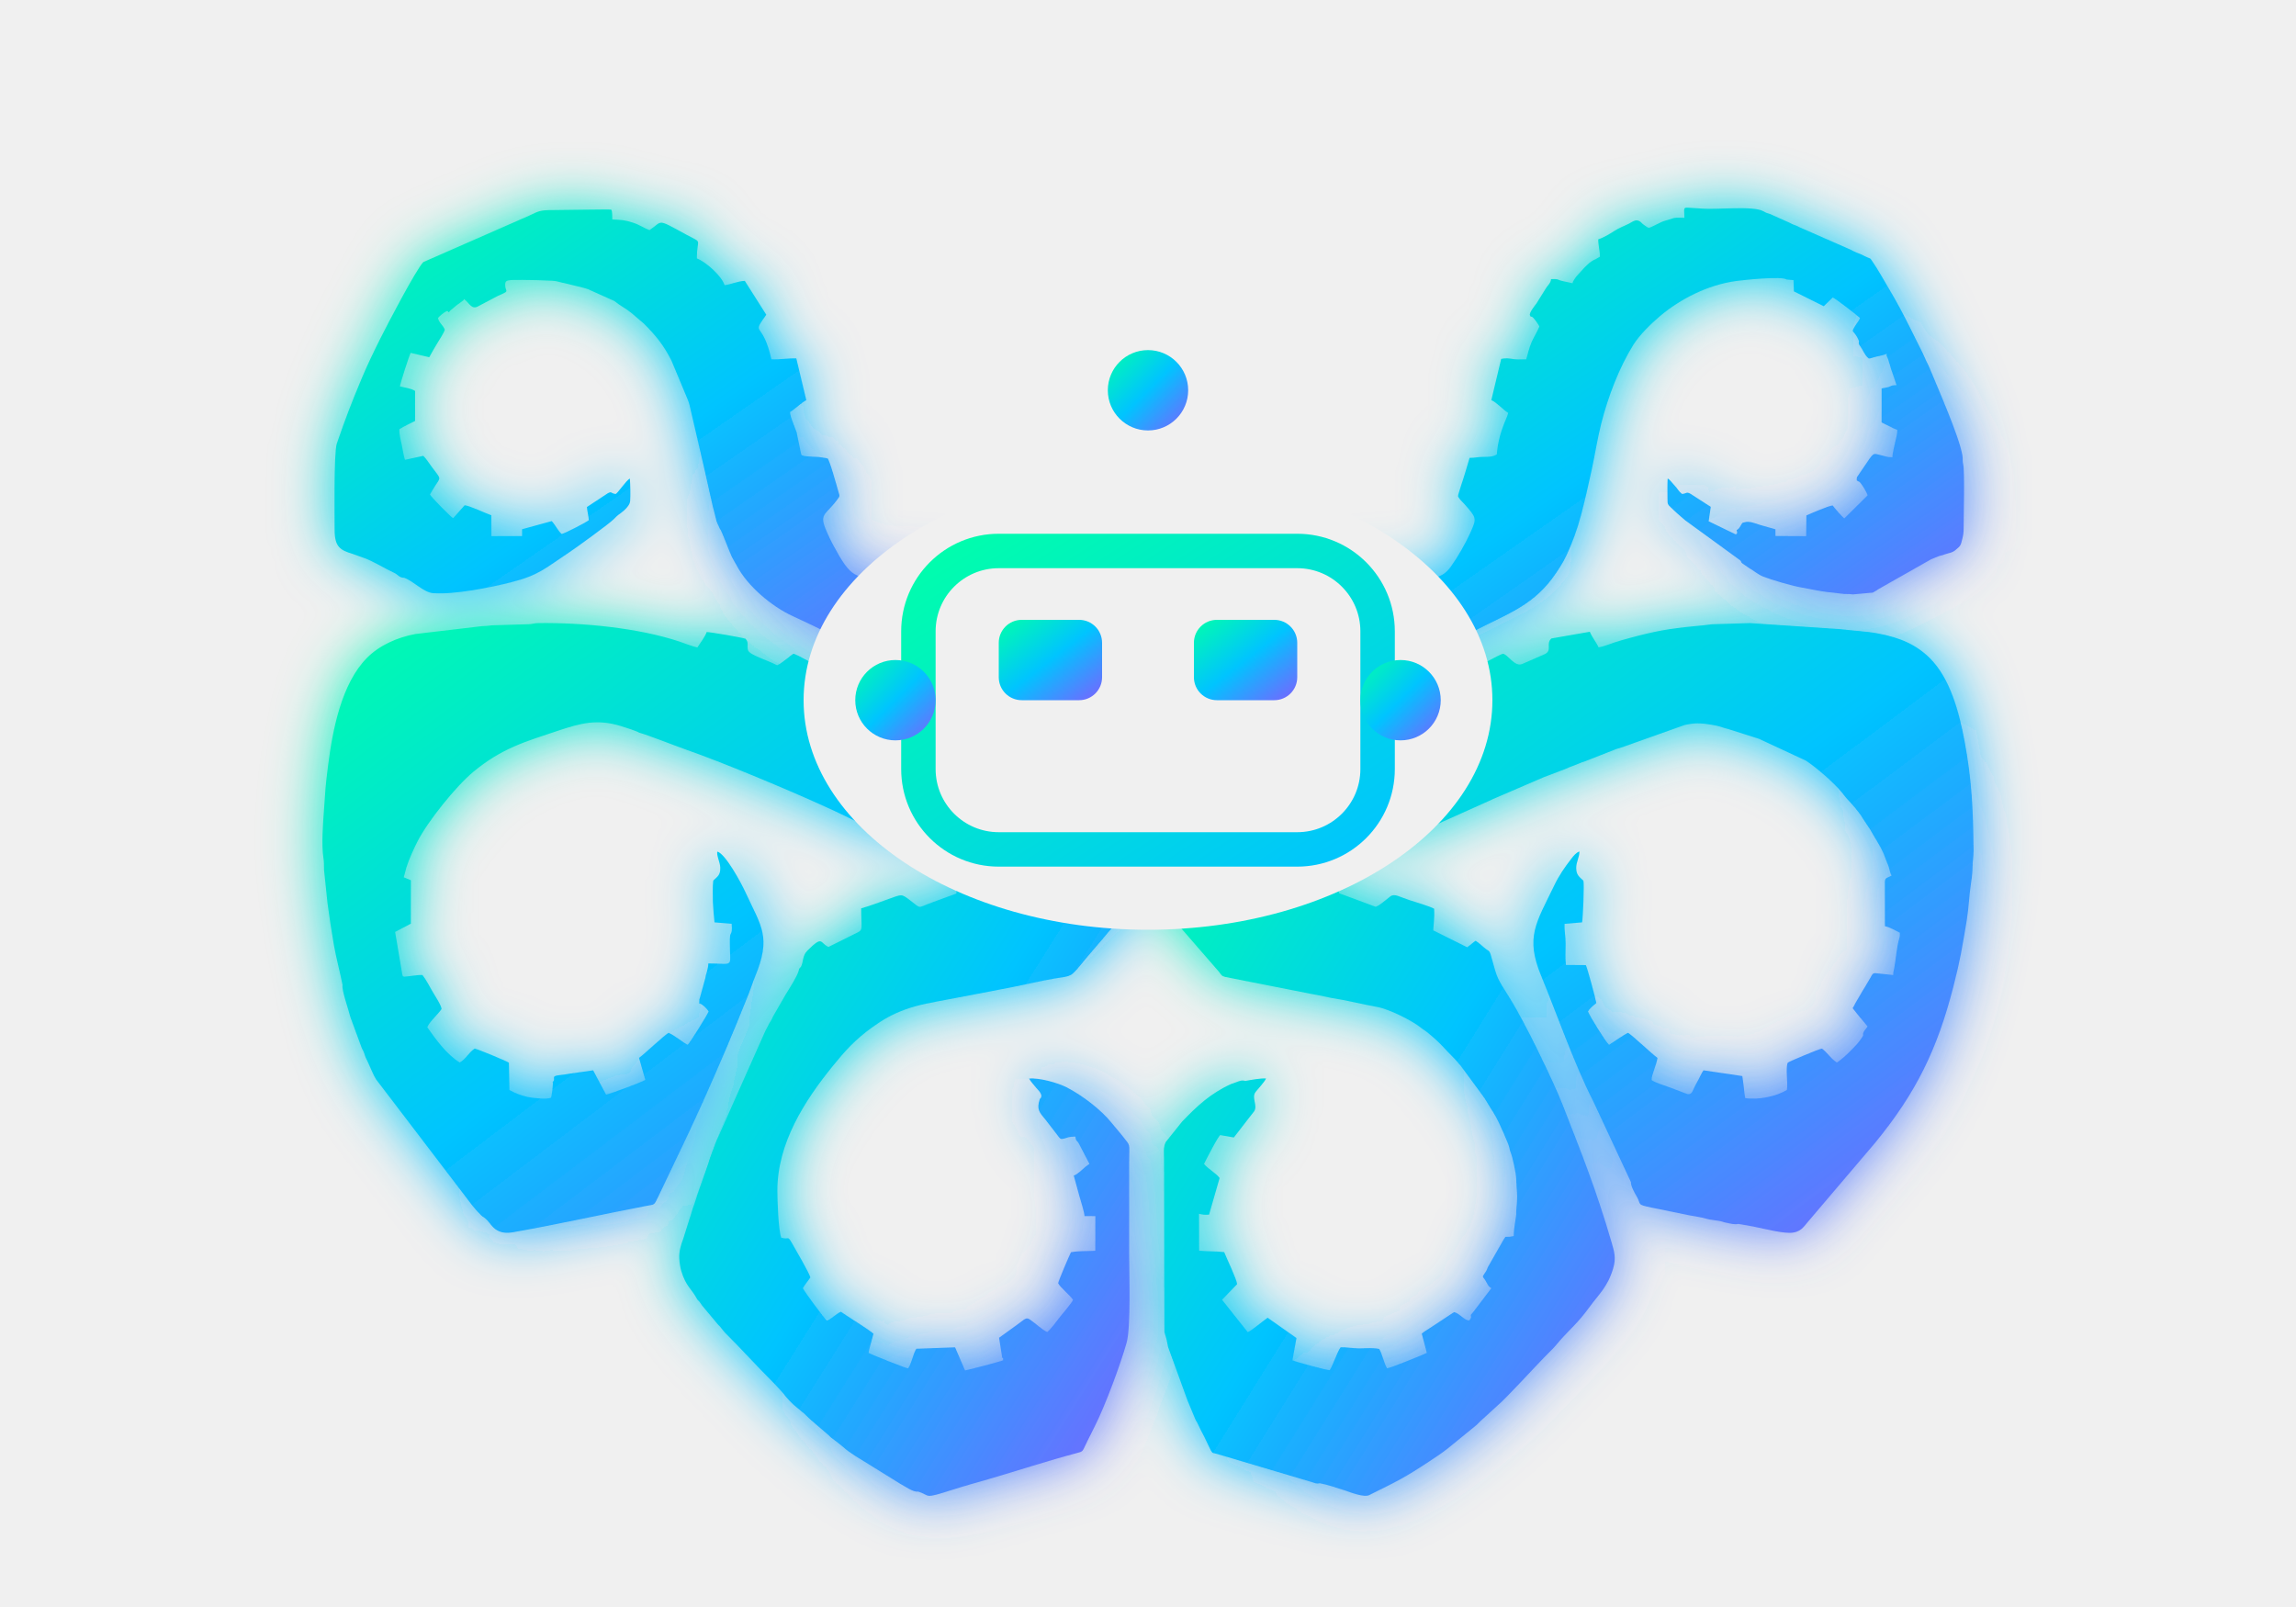
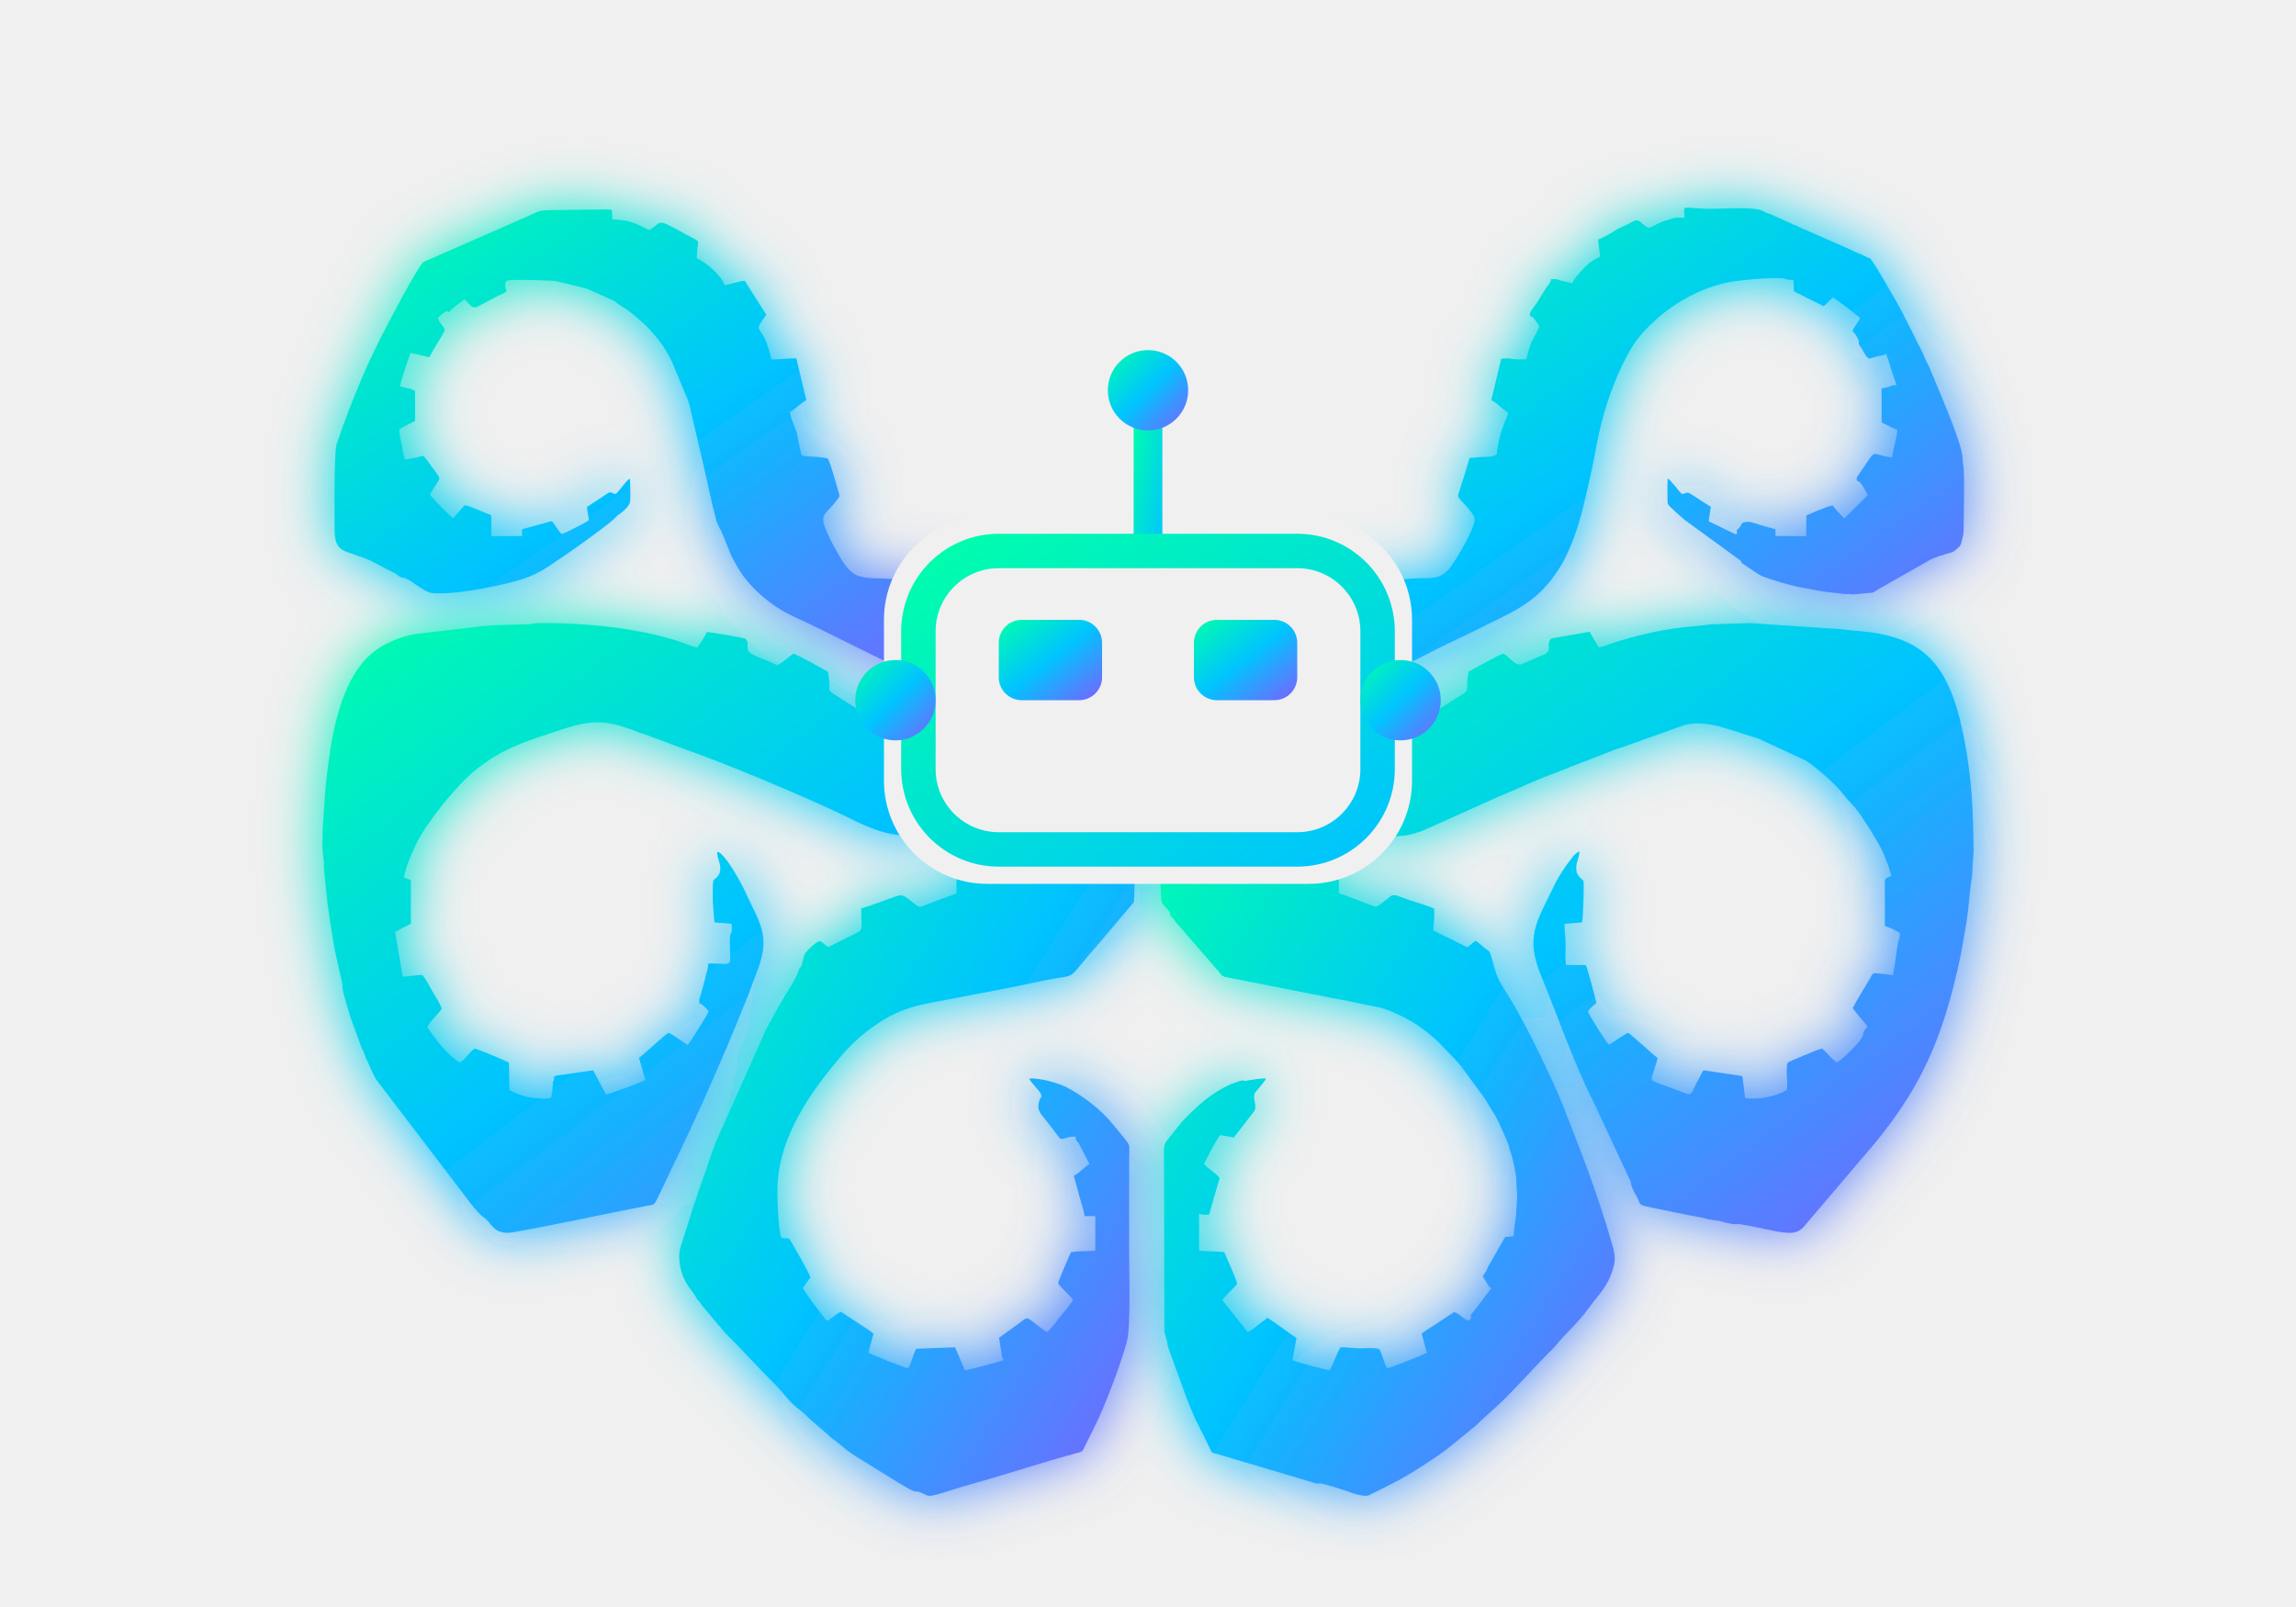
<svg xmlns="http://www.w3.org/2000/svg" id="logo" viewBox="0 0 200 140" width="200" height="140">
  <defs>
    <mask id="head-cutout" maskUnits="userSpaceOnUse">
      <rect width="200" height="140" fill="white" />
-       <ellipse cx="100" cy="61" rx="30" ry="20" fill="black" />
+       <rect x="77" y="45" width="46" height="32" rx="9" ry="9" fill="black" />
    </mask>
    <linearGradient id="tentacle-grad" x1="0%" y1="0%" x2="100%" y2="100%">
      <stop offset="0%" stop-color="#00ffab" />
      <stop offset="50%" stop-color="#00c4ff" />
      <stop offset="100%" stop-color="#7b61ff" />
    </linearGradient>
    <linearGradient id="head-grad" x1="0%" y1="0%" x2="100%" y2="100%">
      <stop offset="0%" stop-color="#00ffab" />
      <stop offset="100%" stop-color="#00c4ff" />
    </linearGradient>
    <filter id="glow" x="-20%" y="-20%" width="140%" height="140%">
      <feGaussianBlur stdDeviation="2.5" result="blur" />
      <feMerge>
        <feMergeNode in="blur" />
        <feMergeNode in="SourceGraphic" />
      </feMerge>
    </filter>
  </defs>
  <g mask="url(#head-cutout)" filter="url(#glow)">
    <g transform="translate(100, 70) scale(0.52) translate(-186, -190)">
      <path fill="url(#tentacle-grad)" d="M 208.629 188.621 C 208.945 188.984 208.824 188.82 209.242 189.02 C 209.543 189.16 209.355 189.062 209.617 189.203 L 222.973 195.145 C 224.766 195.723 226.84 195.547 228.652 195.41 C 229.887 195.316 230.707 194.988 231.891 194.609 L 243.57 189.367 C 243.598 189.352 243.633 189.328 243.656 189.316 L 252.359 185.57 C 252.383 185.562 252.422 185.551 252.438 185.543 L 256.113 184.145 C 256.137 184.137 256.383 184.012 256.488 183.969 L 257.438 183.602 C 257.453 183.594 257.492 183.582 257.512 183.578 L 258.586 183.145 C 258.609 183.137 258.648 183.117 258.672 183.105 L 259.059 182.988 C 259.262 182.926 259.082 182.992 259.305 182.895 L 264.289 180.938 C 264.32 180.926 264.355 180.906 264.387 180.895 L 265.66 180.504 C 265.684 180.492 265.723 180.477 265.746 180.465 L 275.887 176.852 C 276.289 176.75 276.527 176.73 276.945 176.66 C 278.254 176.438 280.02 176.699 281.262 176.969 C 281.969 177.121 282.434 177.355 283.203 177.527 L 288.316 179.152 C 288.336 179.156 288.371 179.172 288.391 179.18 L 296.223 182.828 C 297.898 183.914 300.984 186.586 302.191 188.102 L 302.992 189.105 C 303.914 190.09 305.051 191.332 305.727 192.48 L 306.996 194.402 C 307.734 195.746 308.609 196.973 309.23 198.414 L 309.73 199.719 C 309.871 200.109 309.789 199.871 309.934 200.211 C 310.23 200.91 310.219 201.445 310.559 202.082 C 309.613 202.582 309.402 202.383 309.438 203.457 L 309.445 210.551 C 310.258 210.738 311.219 211.273 311.945 211.66 C 311.945 212.238 311.973 212.195 311.832 212.66 C 311.445 213.938 311.277 216.062 310.992 217.66 C 310.895 218.191 310.836 218.086 310.836 218.738 L 307.82 218.418 C 307.363 218.445 307.277 218.715 307.055 219.121 L 306.23 220.52 C 306.078 220.805 305.949 220.977 305.758 221.293 L 304.477 223.484 C 304.262 223.902 304.277 223.926 304.035 224.289 L 305.266 225.836 C 305.293 225.867 305.371 225.949 305.398 225.98 L 306.531 227.344 C 306.262 227.855 305.668 228.23 305.789 228.871 C 305.664 229.168 305.043 230.008 304.84 230.227 C 303.973 231.176 302.758 232.438 301.68 233.199 C 301.469 233.348 301.699 233.219 301.395 233.391 C 300.305 232.684 299.832 231.75 298.898 231.055 C 298.43 231.117 293.387 233.203 293.156 233.434 C 292.762 234.449 293.238 236.711 293.023 237.992 C 291.328 239.039 288.281 239.711 286.039 239.352 C 285.965 239.051 285.84 237.859 285.801 237.473 C 285.73 236.789 285.648 236.387 285.559 235.664 L 279.051 234.699 C 278.668 235.246 278.332 236.066 277.977 236.684 C 277.168 238.078 277.215 238.703 276.555 238.691 C 276.012 238.684 276.66 238.73 276.34 238.672 C 276.324 238.668 275.996 238.551 275.941 238.527 L 273.523 237.602 C 272.723 237.328 270.875 236.742 270.359 236.328 C 270.328 235.523 271.258 233.559 271.348 232.621 C 270.336 231.891 267.199 228.875 266.418 228.422 C 265.859 228.617 263.906 230.035 263.227 230.426 C 262.691 229.973 260.008 225.637 259.703 224.848 C 259.965 224.363 260.652 223.797 261.102 223.438 C 261.004 222.762 259.574 217.414 259.34 217.074 L 256.012 217.051 C 255.871 216.055 255.961 214.52 255.961 213.465 C 255.965 212.176 255.734 211.504 255.785 210.164 L 258.715 209.914 C 258.84 209.453 259.129 203.328 258.922 202.914 C 258.273 202.281 257.758 202.027 257.734 200.836 C 257.719 199.777 258.285 199.023 258.27 198.043 C 257.723 198.203 257.238 198.824 256.918 199.242 C 255.758 200.746 254.863 202.027 254.004 203.82 C 251.02 210.02 249.172 212.363 251.855 218.871 C 254.438 225.148 257.5 233.902 260.57 239.863 L 266.902 253.441 C 266.836 253.988 267.484 255.199 267.781 255.688 C 268.746 257.285 267.711 257.133 270.355 257.703 C 270.809 257.805 271.332 257.914 271.73 257.98 L 276.684 258.996 C 277.59 259.184 278.617 259.289 279.465 259.551 C 280.309 259.812 281.398 259.809 282.258 260.074 C 282.277 260.078 282.316 260.098 282.34 260.102 L 282.488 260.152 C 282.523 260.164 282.695 260.199 282.73 260.207 C 283.516 260.371 284.234 260.586 284.879 260.434 C 286.801 260.734 288.664 261.129 290.488 261.535 C 291.223 261.695 292.711 261.945 293.488 261.934 C 295.363 261.902 295.848 260.879 296.535 260.102 L 307.824 246.828 C 314.66 238.488 318.23 231.191 320.922 220.664 C 322.117 215.992 322.344 214.355 323.141 209.656 C 323.469 207.699 323.613 204.941 323.809 203.801 C 323.914 203.184 324.125 201.574 324.121 200.84 C 324.117 199.621 324.312 198.941 324.297 197.781 C 324.219 190.922 324.004 186.027 322.789 179.539 C 321.84 174.492 320.332 169.008 316.992 165.668 C 314.809 163.484 312.121 162.203 308.117 161.48 C 306.258 161.141 304.164 161.07 302.129 160.801 L 286.82 159.773 L 280.473 159.973 C 279.586 160.105 278.48 160.203 277.645 160.281 C 273.141 160.711 270.871 161.145 266.594 162.297 C 265.746 162.523 264.832 162.789 264.012 163.059 C 263.074 163.367 262.355 163.703 261.48 163.844 C 261.133 163.039 260.395 162.172 260.012 161.23 L 253.582 162.348 C 252.566 163.246 253.793 164.316 252.477 164.973 L 248.703 166.617 C 247.441 167.191 246.32 165.047 245.461 164.906 C 245.008 164.969 240.27 167.551 239.668 167.969 C 239.621 168.512 239.52 168.855 239.484 169.324 C 239.449 169.766 239.527 170.422 239.449 170.82 C 239.32 171.504 238.445 171.859 237.898 172.176 C 236.883 172.766 235.285 173.98 234.219 174.398 C 233.359 173.785 231.41 172.02 230.746 171.672 C 229.418 172.258 226.867 174.273 225.328 174.973 C 225.219 176.25 225.328 177.301 225.137 178.484 C 224.586 181.82 219.863 178.246 218.613 177.441 L 205.867 169.082 C 204.824 168.414 204.922 168.145 203.598 168.812 L 188.855 174.176 L 188.875 180.152 C 189.512 180.691 204.617 186.645 206.566 187.52 C 206.969 187.699 207.305 187.836 207.629 187.984 L 208.629 188.621" />
      <path fill="url(#tentacle-grad)" d="M 51.074 220.406 C 50.898 221.234 52.051 224.43 52.395 225.812 L 54.223 230.781 C 54.348 231.141 54.371 231.105 54.535 231.441 C 54.871 232.121 54.676 232.121 55.266 233.211 L 56.035 234.938 C 56.312 235.57 56.387 235.691 56.695 236.223 L 72.789 257.324 C 72.934 257.516 74.352 259.219 74.734 259.324 C 75.652 259.988 75.797 260.621 76.621 261.273 C 77.469 261.941 78.516 262.031 79.656 261.828 C 87.121 260.52 94.406 258.859 101.777 257.453 C 103.457 257.133 103.199 257.41 103.957 255.879 L 108.844 245.645 C 109.645 243.891 110.453 242.191 111.258 240.398 C 114.211 233.805 116.359 228.797 119.105 221.91 C 119.465 221.02 119.824 219.871 120.164 219.055 C 122.961 212.289 121.23 210.668 118.527 204.777 C 117.84 203.281 115.238 198.457 113.875 198.062 C 113.652 198.535 114.32 199.895 114.348 200.699 C 114.391 202.023 113.867 202.234 113.172 202.914 C 113.039 203.926 113.113 205.461 113.109 206.527 C 113.109 206.758 113.34 209.777 113.383 209.914 L 116.254 210.152 C 116.363 211.281 116.215 211.578 116.199 211.625 L 116.098 211.848 C 115.91 212.078 115.957 213.336 115.957 213.602 C 115.965 217.59 116.75 216.797 112.348 216.797 C 112.348 217.559 111.93 218.777 111.918 218.824 L 111.887 218.992 C 111.812 219.379 111.938 218.914 111.82 219.336 L 110.922 222.594 C 110.844 222.875 110.84 222.711 110.832 223.066 C 110.812 223.945 110.828 223.387 110.961 223.523 C 111.438 223.703 112.141 224.391 112.398 224.848 C 112.098 225.547 109.301 230.055 108.879 230.43 C 107.938 229.922 106.703 228.836 105.688 228.422 C 104.984 228.801 101.637 231.977 100.738 232.621 L 101.793 236.301 C 101.355 236.641 95.926 238.656 95.215 238.773 L 93.055 234.703 L 89.273 235.238 C 88.605 235.371 88.023 235.441 87.355 235.516 C 85.805 235.684 86.945 236.137 86.254 236.664 L 86.312 236.785 C 86.305 237.266 86.145 239.004 85.977 239.285 C 85.328 239.621 82.82 239.336 82.074 239.164 C 80.875 238.883 79.957 238.523 79.031 237.996 L 78.945 233.43 C 78.723 233.207 73.641 231.121 73.207 231.055 C 72.18 231.738 71.742 232.816 70.707 233.391 C 68.625 232.148 66.645 229.48 65.27 227.484 C 65.617 226.57 67.07 225.34 67.664 224.43 C 67.625 223.801 66.504 222.129 66.141 221.496 C 65.73 220.773 64.996 219.387 64.461 218.738 C 63.797 218.664 62.129 218.988 61.41 219.012 C 60.891 218.805 61.316 219.137 61.078 218.625 L 59.883 211.52 L 62.516 210.133 L 62.52 202.859 L 61.32 202.359 C 61.477 201.914 61.629 201.16 61.785 200.676 C 62.242 199.25 62.996 197.605 63.664 196.293 C 65.34 193.004 70.098 187.066 73.004 184.672 C 77.777 180.742 81.523 179.695 87.105 177.828 C 90.973 176.535 93.703 175.797 97.707 177.027 C 98.273 177.199 100.371 177.859 100.754 178.129 C 102.113 178.488 106.871 180.363 108.621 180.977 C 114.645 183.078 125.074 187.438 130.988 190.113 C 132.57 190.828 134.324 191.617 135.805 192.359 C 142.031 195.488 145.891 196.508 151.988 193.707 C 154.336 192.629 180.879 181.199 182.012 180.152 L 181.984 174.184 C 181.105 173.844 180.34 173.418 179.508 173.07 L 168.32 168.738 C 167.129 168.129 167.062 168.516 166.07 169.191 L 153.406 177.492 C 145.992 182.598 146.988 178.551 146.781 174.965 C 145.629 174.539 142.746 172.34 141.359 171.672 C 140.688 171.996 139.461 173.164 138.793 173.695 L 137.887 174.398 C 137.008 174.098 134.883 172.602 134.113 172.133 C 131.977 170.836 132.816 171.211 132.594 169.195 C 132.539 168.738 132.457 168.547 132.418 167.977 C 132.039 167.703 127.152 165 126.645 164.906 C 126.367 164.941 124.691 166.539 123.867 166.84 C 122.234 165.969 119.219 165.133 118.996 164.309 C 118.781 163.512 119.188 163.137 118.594 162.406 C 117.992 162.18 112.734 161.285 112.074 161.273 C 111.828 162.012 110.945 163.191 110.516 163.859 C 109.707 163.703 108.305 163.133 107.445 162.848 C 100.551 160.57 91.289 159.684 83.887 159.773 C 83.117 159.781 82.941 159.953 82.238 159.965 L 76.129 160.148 C 75.434 160.227 75.129 160.266 74.312 160.301 L 63.258 161.609 C 60.172 162.188 57.227 163.527 55.176 165.594 C 50.906 169.887 49.406 177.652 48.656 183.605 C 48.168 187.48 48.223 187.383 47.961 191.117 C 47.805 193.27 47.52 196.91 47.871 199.117 C 47.992 199.879 47.949 200.355 47.973 201.121 L 48.547 206.637 C 48.867 209.035 49.215 211.379 49.625 213.715 C 50.02 215.965 50.637 218.184 51.074 220.406" />
      <path fill="url(#tentacle-grad)" d="M 189.742 208.469 C 189.727 209.105 189.707 208.43 190.758 210.008 C 190.902 210.227 191.027 210.324 191.223 210.516 L 197.93 218.242 C 198.27 218.695 198.305 218.895 198.922 219.055 L 213.16 221.867 C 213.492 221.938 214.031 222.039 214.586 222.129 L 216.668 222.566 C 219.195 222.949 222.012 223.668 224.422 224.094 C 226.324 224.426 230.203 226.336 231.75 227.59 C 232.164 227.926 232.391 228.012 232.801 228.348 C 235.227 230.332 235.406 230.844 237.375 232.789 C 237.762 233.176 237.871 233.371 238.215 233.758 C 238.406 233.98 238.41 233.938 238.586 234.219 L 241.297 237.895 C 241.559 238.258 241.777 238.543 242.059 238.938 C 242.145 239.055 242.148 239.07 242.23 239.18 C 242.375 239.379 242.262 239.207 242.406 239.418 L 243.453 241.148 C 243.598 241.41 243.641 241.414 243.785 241.648 C 244.492 242.789 245.031 244.004 245.57 245.215 L 246.328 247.02 C 246.531 247.484 246.551 247.961 246.734 248.414 C 247.094 249.285 247.66 252.02 247.68 252.883 C 247.73 255.047 247.992 255.25 247.699 258.039 C 247.672 258.336 247.695 258.574 247.68 258.855 C 247.648 259.434 247.266 261.086 247.266 262.461 C 246.695 262.594 246.613 262.602 245.875 262.602 C 245.715 262.84 245.547 263.059 245.391 263.363 L 243.02 267.52 C 242.789 267.895 242.855 267.996 242.621 268.371 C 241.832 269.637 242.004 268.922 242.75 270.309 C 243.047 270.855 243.027 270.879 243.516 271.203 L 240.816 274.754 C 240.633 275 240.586 275.051 240.395 275.305 C 240.023 275.785 240.039 275.516 240.125 276.062 C 239.969 276.469 240.078 276.309 239.77 276.621 C 238.887 276.516 238.168 275.383 237.27 275.215 L 233.234 277.867 C 232.773 278.164 232.285 278.449 231.855 278.82 L 232.707 282.031 C 232.211 282.32 226.477 284.625 226.055 284.629 C 225.512 283.746 225.242 282.172 224.73 281.391 C 223.91 281.156 222.355 281.273 221.441 281.285 C 220.32 281.297 219.5 281.086 218.262 281.102 C 217.621 282.062 217.094 283.824 216.449 284.934 C 215.988 284.961 210.699 283.547 210.195 283.281 L 210.871 279.555 L 206.039 276.152 C 205.355 276.617 203.34 278.32 202.707 278.566 L 198.406 273.148 L 200.93 270.527 C 200.859 269.699 199.18 266.215 198.762 265.16 C 197.312 264.984 195.977 265.07 194.566 264.914 L 194.547 258.746 C 195.277 258.898 195.359 258.93 196.23 258.883 L 197.996 252.746 C 197.438 251.941 196.117 251.273 195.387 250.387 C 195.414 250.312 197.98 245.234 198.148 245.566 L 200.383 245.953 L 202.91 242.684 C 203.141 242.395 203.66 241.746 203.77 241.59 C 204.453 240.551 203.238 239.281 204.062 238.281 C 204.5 237.746 205.527 236.637 205.777 236.07 C 204.816 236.008 203.273 236.309 202.293 236.48 C 201.656 236.277 201.207 236.547 200.609 236.754 L 199.891 237.008 C 196.461 238.574 194.223 240.68 191.719 243.285 L 189 246.68 C 188.52 247.48 188.688 248.641 188.688 249.555 L 188.746 278.527 C 188.797 278.789 188.992 279.344 189.082 279.699 C 189.203 280.191 189.258 280.629 189.367 281.078 L 192.605 289.977 C 192.613 289.992 192.625 290.031 192.633 290.047 L 193.93 293.172 C 194.09 293.551 194.09 293.406 194.277 293.793 C 194.684 294.633 194.984 295.309 195.434 296.109 L 196.512 298.363 C 196.848 298.965 196.926 298.777 197.566 298.973 L 213.328 303.656 C 213.883 303.793 214.121 304.031 214.785 303.883 C 216.043 304.121 217.613 304.641 218.926 305.07 C 219.895 305.387 222.148 306.32 223.07 305.863 C 227.855 303.488 228.961 302.969 233.203 300.172 C 234.223 299.5 235.391 298.723 236.297 297.988 L 240.652 294.441 C 241.195 294.039 241.469 293.641 241.953 293.238 L 244.711 290.719 C 245.887 289.77 251.145 284.027 252.422 282.746 C 252.895 282.273 253.266 281.898 253.734 281.426 C 254.215 280.949 254.52 280.527 254.965 280.02 C 256.715 278.035 258.074 276.969 259.914 274.422 C 261.492 272.234 262.945 271.09 263.898 267.98 C 264.457 266.148 264.105 265.059 263.66 263.535 C 261.078 254.664 258.68 248.734 255.434 240.402 C 253.887 236.434 249.062 226.57 246.758 222.848 C 244.371 218.988 244.621 219.711 243.48 215.578 C 243.168 214.438 243.066 214.816 242.301 214.129 C 241.996 213.859 241.25 213.211 240.879 212.996 C 240.477 213.246 239.938 213.762 239.465 214.086 L 233.789 211.262 C 233.773 210.602 234.031 209.492 233.934 207.637 C 233.332 207.25 230.66 206.469 229.719 206.16 C 228.145 205.648 227.301 205.035 226.598 205.562 C 226.121 205.914 224.566 207.301 224.098 207.293 L 217.977 205.02 L 217.969 200.949 C 217.598 200.656 212.027 198.121 211.277 197.879 L 208.539 200.551 C 206.379 200.305 202.137 196.406 200.746 194.746 C 199.352 193.086 198.195 191.391 196.98 189.484 C 196.129 188.148 196.301 187.945 195.48 187.652 C 194.254 187.211 188.656 184.984 188.227 184.973 C 188.055 185.785 188.176 195.77 188.176 197.504 C 188.176 198.625 187.941 206.023 188.387 206.699 C 188.852 207.41 189.461 207.746 189.742 208.469" />
      <path fill="url(#tentacle-grad)" d="M 127.863 217.352 C 127.469 217.75 127.613 217.617 127.441 218.152 C 127.121 219.133 125.906 221.027 125.312 221.988 L 123.18 225.684 C 122.988 226.086 123 226.141 122.762 226.512 C 122.547 226.84 122.531 226.855 122.359 227.223 C 122.188 227.586 122.098 227.707 121.926 228.039 L 113.938 246.004 C 113.77 246.383 113.746 246.324 113.594 246.773 L 112.656 249.293 C 112.648 249.316 112.633 249.355 112.625 249.375 L 112.371 250.203 C 112.367 250.223 112.355 250.262 112.348 250.281 L 110.547 255.426 C 110.355 255.965 110.188 256.617 109.988 257.148 L 109.754 257.773 C 109.625 258.152 109.559 258.445 109.461 258.746 L 108.102 263.051 C 107.742 263.98 107.414 265.137 107.48 266.203 C 107.508 266.699 107.547 266.984 107.605 267.344 C 107.688 267.816 107.699 267.93 107.832 268.371 C 108.578 270.824 109.48 271.289 110.285 272.715 C 110.324 272.785 110.438 273.004 110.484 273.07 C 110.77 273.453 110.562 273.129 110.824 273.426 C 111.031 273.66 111.062 273.793 111.281 274.078 L 113.996 277.328 C 114.055 277.387 114.23 277.559 114.277 277.605 L 115.086 278.602 C 117.859 281.352 120.434 284.234 123.211 286.996 L 123.887 287.707 C 123.906 287.727 123.934 287.758 123.953 287.777 L 124.875 288.801 C 125.434 289.559 126.41 290.617 127.188 291.207 L 128.328 292.148 C 129.656 293.48 131.125 294.621 132.527 295.859 C 132.672 295.988 132.684 296.051 132.875 296.207 L 134.219 297.223 C 134.703 297.602 135.059 297.938 135.508 298.293 C 135.934 298.637 136.434 298.926 136.895 299.266 L 144.523 303.992 C 145.273 304.379 146.688 305.43 147.465 305.273 C 149.699 305.953 148.195 306.602 153.32 304.953 C 155.273 304.328 157.125 303.824 159.23 303.215 C 164.039 301.816 169.438 300.047 174 298.848 C 175.242 298.52 174.926 298.672 175.848 296.82 C 176.293 295.926 176.695 295.117 177.094 294.324 C 178.82 290.906 181.379 284.039 182.422 280.332 C 183.148 277.738 182.844 268.789 182.844 265.516 C 182.844 260.379 182.844 255.242 182.844 250.109 C 182.844 246.555 183.172 247.609 181.66 245.613 L 179.898 243.492 C 178.121 241.285 174.984 238.895 172.383 237.555 C 170.883 236.785 167.691 235.902 166.074 236.09 C 166.27 236.473 166.98 237.285 167.281 237.648 C 167.562 237.992 168.625 238.895 167.871 239.504 C 167.289 241.289 167.809 241.734 168.859 243.012 L 171.16 245.996 C 171.336 246.145 171.363 246.285 171.887 246.156 C 172.488 246.012 172.688 245.805 173.84 245.805 C 173.902 246.594 174.102 246.426 174.387 246.922 L 176.195 250.387 C 175.984 250.527 175.758 250.66 175.543 250.844 C 175.051 251.262 174.133 252.195 173.562 252.328 L 174.484 255.703 C 174.75 256.586 175.352 258.555 175.363 259.129 C 175.688 259.129 176.023 259.141 176.344 259.121 L 177.18 259.129 L 177.168 264.93 C 175.582 265.039 174.629 264.906 173.094 265.18 C 172.828 265.691 171.012 269.926 170.949 270.371 C 171.234 271.016 172.848 272.289 173.438 273.148 C 173.242 273.699 171.77 275.348 171.332 275.914 C 170.844 276.551 169.73 278.078 169.117 278.547 C 168.297 278.188 167.098 277.039 166.219 276.453 C 165.57 276.02 165.375 276.383 164.105 277.301 L 161.051 279.508 L 161.559 282.727 L 161.484 282.777 C 161.832 283.062 161.695 282.645 161.727 283.281 C 161.434 283.453 155.766 284.941 155.352 284.977 L 153.684 281.113 L 147.195 281.352 C 146.676 282.066 146.363 283.949 145.801 284.641 C 145.383 284.594 139.547 282.277 139.18 282.031 C 139.375 281.023 139.773 279.805 140.016 278.84 C 139.43 278.246 135.586 275.887 134.559 275.152 C 133.707 275.516 132.895 276.426 132.195 276.641 C 131.832 276.344 128.379 271.703 128.188 271.203 C 128.508 270.605 129.047 270.008 129.441 269.402 C 129.289 268.711 127.059 264.883 126.434 263.781 C 125.547 262.227 125.941 263.16 124.562 262.742 C 124.078 261.414 123.914 256.488 123.914 254.828 C 123.926 246.906 128.43 239.852 133.234 233.938 C 135.238 231.469 136.93 229.574 139.75 227.535 C 141.574 226.219 143.145 225.309 145.344 224.508 C 147.656 223.664 149.914 223.328 152.406 222.844 C 156.965 221.953 162.453 220.984 166.824 220.02 C 167.949 219.773 169.168 219.523 170.359 219.324 C 173.441 218.812 172.93 219.254 175.625 215.938 L 178.633 212.426 C 179.055 211.91 179.215 211.688 179.648 211.227 L 183.598 206.566 C 183.906 205.953 183.746 186.496 183.711 184.984 C 183.164 185.023 178.047 187.023 177.164 187.379 C 175.465 188.059 175.766 188.062 174.879 189.516 C 174.227 190.582 173.848 191.129 173.043 192.262 C 171.148 194.938 170.93 194.938 168.836 197.078 C 167.953 197.984 164.793 200.383 163.289 200.547 L 160.645 197.953 C 160.113 198.012 154.609 200.484 153.938 200.895 L 153.906 205.086 C 152.617 205.539 151.301 206.051 149.871 206.562 C 147.238 207.504 148.121 207.711 146.203 206.262 C 144.598 205.047 144.852 205.188 142.215 206.121 C 140.773 206.633 139.398 207.16 137.953 207.566 C 137.957 210.82 138.305 211.102 137.395 211.586 C 137.113 211.738 136.883 211.836 136.648 211.953 L 132.477 214.031 C 130.996 213.371 131.605 212.004 128.938 214.652 C 128.078 215.5 128.281 216.602 127.863 217.352" />
      <path fill="url(#tentacle-grad)" d="M 250.316 108.449 C 250.781 108.766 251.355 109.719 251.555 110.055 C 251.406 110.582 250.594 111.938 250.281 112.648 C 249.809 113.73 249.684 114.535 249.348 115.586 C 246.746 115.66 247.328 115.469 246.152 115.414 C 246.016 115.406 245.738 115.422 245.602 115.441 L 245.164 115.516 L 243.512 122.422 C 244.41 122.797 245.398 123.984 246.34 124.559 C 246.223 125.07 245.871 125.812 245.691 126.254 C 245.004 127.988 244.598 129.574 244.426 131.516 C 243.832 131.887 243.168 131.934 242.27 131.926 C 241.305 131.914 240.855 132.098 239.871 132.094 C 239.461 133.465 238.973 135.184 238.469 136.652 C 238.32 137.082 238.211 137.445 238.098 137.836 C 237.898 138.527 237.836 138.465 238.195 138.957 C 238.445 139.301 238.711 139.496 238.941 139.762 C 240.992 142.125 241.137 142.109 240.02 144.59 C 239.207 146.402 237.863 148.738 236.73 150.32 C 234.902 152.863 232.91 152.066 229.91 152.34 C 228.867 152.434 228.18 152.5 227 152.496 L 218.531 152.883 C 218.047 153.504 217.312 155.102 216.871 155.996 C 215.918 157.926 212.16 164.609 211.973 165.629 C 216.133 167.086 215.633 166.664 219.562 167.312 C 220.285 167.43 221.109 167.371 221.867 167.367 C 223.52 167.363 226.301 168.008 228.277 167.137 C 230.312 166.242 232.512 165.102 234.516 164.066 C 236.613 162.98 238.719 162.09 240.77 161.031 C 246.414 158.125 250.758 156.785 254.395 151.34 C 255.031 150.383 255.535 149.609 256.09 148.453 C 257.02 146.508 257.945 143.969 258.555 141.641 C 259.219 139.102 259.746 136.797 260.328 134.102 C 260.883 131.523 261.281 128.91 261.918 126.383 C 263.094 121.738 264.977 116.887 267.301 113.16 C 268.332 111.508 270.266 109.613 271.777 108.336 C 275.172 105.473 279.773 103.113 284.492 102.469 C 285.668 102.305 292.191 101.609 292.969 102.211 L 294.133 102.316 L 294.199 104.199 L 299.199 106.688 L 300.703 105.227 C 301.133 105.363 304.789 108.203 305.273 108.66 C 305.117 109.102 304.875 109.328 304.645 109.691 C 303.504 111.445 304.285 110.402 305.102 112.555 C 304.969 113.191 305.254 113.172 305.723 114.059 C 305.887 114.367 306.328 115.172 306.645 115.352 C 306.746 115.41 306.637 115.562 307.266 115.344 C 308.133 115.039 309.23 114.969 309.727 114.637 C 309.738 115.289 309.781 115 309.996 115.613 L 310.527 117.379 C 310.539 117.41 310.574 117.5 310.59 117.535 L 311.391 119.91 C 310.613 119.91 310.625 119.992 310.047 120.23 L 308.891 120.465 L 308.891 126.156 L 310.836 127.129 C 311.078 127.242 311.285 127.289 311.527 127.406 C 311.527 128.184 311.27 128.859 311.137 129.551 C 311.004 130.219 310.711 131.32 310.695 131.988 C 309.707 131.988 309.57 131.812 308.828 131.656 C 307.547 131.383 307.668 131.02 306.438 132.863 L 304.75 135.34 C 304.715 135.52 304.727 135.688 304.727 135.871 C 304.965 136.039 304.945 136.016 305.145 136.094 C 305.562 136.391 306.453 137.977 306.547 138.371 L 302.645 142.242 C 302.297 141.984 301.012 140.504 300.703 140.074 C 300.031 140.09 296.969 141.449 296.289 141.738 L 296.25 145.211 L 291.109 145.184 L 291.109 144.059 C 290.309 143.809 289.426 143.613 288.531 143.328 C 287.746 143.078 286.637 142.594 285.852 142.91 C 285.574 142.941 285.582 142.926 285.266 143.473 C 285.016 143.902 284.988 143.941 284.602 144.203 L 284.703 144.617 C 284.543 144.922 284.734 144.746 284.457 144.914 L 279.922 142.719 L 280.273 140.301 L 276.918 138.137 C 276.105 137.676 276.316 138.098 275.441 138.133 C 274.84 137.641 274.75 137.281 274.258 136.777 C 273.93 136.438 273.461 135.77 273.055 135.547 C 272.984 136.637 273.02 137.832 273.02 138.934 C 273.016 140.07 273.031 139.828 274.211 140.988 C 274.777 141.547 275.395 142.012 275.98 142.551 L 284.977 149.098 C 285.309 149.348 285.121 149.137 285.359 149.477 C 285.434 149.676 285.289 149.512 285.555 149.773 L 286.707 150.562 C 287.508 151.016 288.188 151.641 289.039 151.98 C 290.445 152.535 293.859 153.535 295.406 153.801 C 296.801 154.043 298.367 154.402 299.77 154.574 C 300.645 154.68 301.188 154.703 302.016 154.832 C 302.926 154.973 303.297 154.848 304.09 154.969 L 307.418 154.668 C 307.652 154.531 307.629 154.539 307.852 154.41 C 307.891 154.387 307.996 154.328 308.031 154.309 L 308.199 154.195 C 308.223 154.18 308.254 154.152 308.277 154.137 L 317.184 149.086 C 317.395 149.004 317.371 149.012 317.617 148.91 L 318.438 148.582 C 318.469 148.57 318.551 148.539 318.578 148.527 L 318.727 148.484 C 318.742 148.477 318.785 148.469 318.805 148.465 L 319.117 148.391 C 319.461 148.281 319.594 148.203 320.008 148.102 C 320.652 147.945 321.012 147.809 321.469 147.363 L 321.746 147.125 C 322.156 146.777 322.199 146.465 322.328 145.98 C 322.566 145.09 322.637 144.723 322.633 143.785 C 322.625 141.902 322.832 134.289 322.555 133.176 C 322.402 132.578 322.535 132.277 322.422 131.645 C 321.828 128.344 318.406 120.648 316.922 117.016 C 316.688 116.438 316.363 115.891 316.129 115.312 C 315.867 114.668 315.633 114.238 315.32 113.617 C 314.73 112.43 314.188 111.344 313.609 110.195 C 312.508 107.984 311.363 105.824 310.098 103.715 C 309.145 102.133 308.312 100.559 307.262 99.055 C 306.926 98.574 307.09 98.754 306.547 98.52 L 306.074 98.301 C 305.84 98.18 305.84 98.188 305.605 98.066 L 304.77 97.723 C 304.75 97.719 304.711 97.703 304.691 97.695 L 304.059 97.406 C 303.832 97.297 303.949 97.352 303.695 97.211 L 295.203 93.484 C 294.93 93.336 295.066 93.402 294.852 93.301 C 294.84 93.297 294.801 93.277 294.785 93.273 L 294.633 93.207 C 294.609 93.199 294.57 93.18 294.547 93.172 C 294.309 93.078 294.23 93.062 294.043 92.984 L 293.574 92.758 C 293.547 92.742 293.512 92.719 293.484 92.703 L 290.512 91.379 C 290.117 91.164 289.973 91.188 289.594 91.043 L 289.047 90.762 C 287.391 89.832 281.262 90.531 278.918 90.34 C 278.215 90.281 277.395 90.246 276.543 90.184 C 275.559 90.109 275.855 90.355 275.855 91.875 C 275.379 91.875 274.516 91.809 274.094 91.914 L 272.605 92.371 C 271.926 92.52 270.211 93.574 269.891 93.539 C 269.613 93.508 269.184 93.125 268.941 92.957 C 268.68 92.773 268.59 92.539 268.242 92.395 C 267.758 92.188 267.402 92.383 267.012 92.602 L 266.566 92.855 C 265.797 93.246 264.887 93.566 264.156 94.055 C 263.484 94.504 262.148 95.289 261.422 95.48 C 261.422 96.598 261.699 97.281 261.699 98.398 C 261.426 98.543 261.23 98.68 260.992 98.801 C 260.621 98.996 260.641 98.93 260.27 99.188 C 259.777 99.523 259.516 99.844 259.094 100.23 L 257.77 101.684 C 257.754 101.707 257.73 101.742 257.711 101.766 C 257.695 101.789 257.668 101.82 257.652 101.844 C 257.637 101.867 257.609 101.898 257.594 101.922 C 257.574 101.945 257.547 101.977 257.531 102.004 L 257.32 102.348 C 257.078 102.824 257.254 102.328 257.117 102.84 C 256.574 102.711 255.93 102.578 255.414 102.461 C 255.18 102.41 255.168 102.402 254.98 102.34 C 254.504 102.172 254.984 102.285 254.578 102.188 C 254.238 102.109 253.863 102.145 253.512 102.145 C 253.453 102.844 253.02 103.102 252.684 103.641 L 251.07 106.23 C 250.844 106.527 249.77 107.848 249.988 108.223 C 250.258 108.684 250.055 108.371 250.316 108.449" />
      <path fill="url(#tentacle-grad)" d="M 64.602 99.293 C 63.352 100.602 58.52 109.863 57.43 112.047 C 56.301 114.305 55.25 116.469 54.25 118.859 C 52.492 123.059 51.57 125.48 50.109 129.711 C 49.586 131.23 49.754 142.828 49.746 144.062 C 49.73 147.047 50.688 147.555 52.816 148.203 L 54.664 148.863 C 56.16 149.379 58.285 150.707 59.688 151.34 C 60.406 151.664 60.531 152.176 61.41 152.188 C 62.969 152.742 64.637 154.645 66.266 154.762 C 69.82 155.023 75.898 153.805 79.289 152.945 C 84 151.754 84.969 150.617 89.113 147.879 C 90.145 147.195 95.672 143.203 96.5 142.371 C 96.895 141.973 97.016 141.824 97.531 141.461 C 98.148 141.027 99.188 140.141 99.25 139.355 C 99.324 138.434 99.281 136.496 99.203 135.555 C 98.543 135.895 97.168 138.055 96.805 138.145 C 95.922 138.016 96.227 137.645 95.496 138.031 L 92.008 140.332 C 92.039 140.898 92.312 142 92.324 142.535 C 91.98 142.848 88.328 144.742 87.781 144.852 C 87.16 144.312 86.754 143.367 86.117 142.688 L 81.148 144.051 L 81.148 145.199 L 76.012 145.207 L 76 141.711 C 75.07 141.398 72.355 140.098 71.527 140.035 L 69.598 142.203 C 69.152 141.949 65.879 138.613 65.719 138.234 C 65.988 137.766 66.164 137.449 66.492 136.934 C 67.559 135.246 67.664 135.801 66.027 133.613 C 65.543 132.969 65.148 132.285 64.602 131.754 L 61.547 132.418 C 61.312 131.879 61.137 130.547 60.992 129.91 C 60.84 129.242 60.527 127.988 60.602 127.285 C 61.363 126.812 62.453 126.305 63.219 125.914 L 63.227 120.883 C 62.535 120.418 61.477 120.344 60.688 120.113 C 60.762 119.527 62.25 114.914 62.488 114.504 L 65.594 115.238 C 66.008 114.477 66.496 113.629 66.918 112.934 C 67.219 112.441 68.113 111.066 68.203 110.609 C 67.895 109.828 67.246 109.492 67.059 108.668 C 67.328 108.328 68.098 107.66 68.625 107.469 L 68.883 107.719 C 69.137 107.352 69.137 107.383 69.457 107.141 C 69.738 106.922 69.855 106.793 70.133 106.566 L 71.254 105.742 C 71.398 105.582 71.324 105.773 71.402 105.477 C 72.352 106.109 72.652 107.434 73.934 106.621 L 77.117 104.945 C 77.305 104.855 77.398 104.824 77.602 104.734 C 79.027 104.102 78.391 104.266 78.324 103.25 C 78.262 102.234 78.594 102.281 81.258 102.281 C 83.066 102.285 84.621 102.352 86.254 102.422 C 87.008 102.453 87.59 102.719 88.336 102.84 L 91.23 103.547 C 91.547 103.652 91.852 103.699 92.195 103.836 L 96.605 105.812 C 96.871 105.984 97.121 106.234 97.391 106.398 L 98.746 107.281 C 98.977 107.453 99.223 107.625 99.461 107.816 L 101.559 109.605 C 103.559 111.609 104.887 113.238 106.176 115.812 L 108.871 122.266 C 109.031 122.633 109.055 122.77 109.191 123.211 L 111.848 134.668 C 111.855 134.691 111.859 134.734 111.863 134.758 C 111.867 134.777 111.875 134.816 111.879 134.84 L 113.102 140.277 C 113.168 140.52 113.098 140.324 113.191 140.598 L 113.582 142.137 C 113.68 142.609 113.727 142.727 113.871 143.094 L 114.293 143.992 C 114.555 144.211 115.934 147.977 116.312 148.73 C 116.613 149.332 116.797 149.559 117.102 150.137 C 118.902 153.574 122.953 156.984 126.426 158.578 C 132.348 161.301 138.457 164.539 144.445 167.34 C 145.188 167.684 147.73 167.633 148.707 167.527 C 149.871 167.402 151.906 167.457 152.852 167.242 C 153.297 167.145 154.348 167.062 154.832 167.008 C 155.508 166.934 156.152 166.82 156.781 166.684 C 158.168 166.383 159.02 165.996 160.273 165.605 C 160.152 164.918 157.02 158.93 156.262 157.602 C 155.727 156.664 153.984 153.004 153.711 152.871 C 151.801 152.723 149.812 152.691 147.875 152.672 L 142.195 152.324 C 136.832 152.16 136.355 152.441 133.18 146.543 C 132.824 145.887 132.488 145.137 132.199 144.484 C 130.781 141.262 131.984 141.863 134.102 138.875 C 134.375 138.488 134.367 138.508 134.195 137.938 C 133.945 137.094 132.504 131.812 132.273 132.191 C 132.25 132.227 132.188 132.16 132.156 132.156 C 132.125 132.148 132.074 132.133 132.035 132.125 L 131.324 132.016 C 130.34 131.824 128.258 131.984 127.918 131.559 L 127.152 127.871 C 126.879 127.012 126.035 125.16 126.031 124.426 C 126.871 123.91 128.082 122.738 128.762 122.434 L 127.086 115.426 C 125.574 115.387 124.5 115.637 122.91 115.582 C 121.562 109.449 119.812 111.375 121.484 108.926 C 121.68 108.641 121.855 108.441 122.055 108.113 L 118.457 102.438 C 117.191 102.5 116.164 103.031 115.07 103.164 C 114.641 101.676 111.938 99.242 110.43 98.68 C 110.426 95.121 111.543 96.262 108.59 94.656 C 103.57 91.93 104.805 92.398 102.492 93.941 C 101.555 93.598 100.824 93.039 99.73 92.691 C 98.227 92.215 97.961 92.25 96.258 92.148 C 96.238 91.855 96.305 90.703 96.07 90.504 C 95.938 90.43 87.492 90.582 86.395 90.582 C 84.113 90.582 84.016 90.719 82.293 91.531 L 64.602 99.293" />
    </g>
  </g>
  <g transform="translate(100, 62)">
+     <rect x="-1.25" y="-26" width="2.5" height="12" fill="url(#head-grad)" />
+     <circle cx="0" cy="-28" r="3.5" fill="url(#tentacle-grad)" />
    <rect x="-20" y="-14" width="40" height="26" rx="7" ry="7" fill="transparent" stroke="url(#head-grad)" stroke-width="3" />
-     <line x1="0" y1="-14" x2="0" y2="-26" stroke="url(#head-grad)" stroke-width="2.5" />
-     <circle cx="0" cy="-28" r="3.5" fill="url(#tentacle-grad)" />
    <rect x="-13" y="-8" width="9" height="7" rx="2" fill="url(#tentacle-grad)" />
    <rect x="4" y="-8" width="9" height="7" rx="2" fill="url(#tentacle-grad)" />
    <rect x="-10" y="-6" width="3" height="3" rx="1" fill="transparent" opacity="0.5" />
    <rect x="7" y="-6" width="3" height="3" rx="1" fill="transparent" opacity="0.5" />
    <circle cx="-22" cy="-1" r="3.5" fill="url(#tentacle-grad)" />
    <circle cx="22" cy="-1" r="3.5" fill="url(#tentacle-grad)" />
  </g>
</svg>
